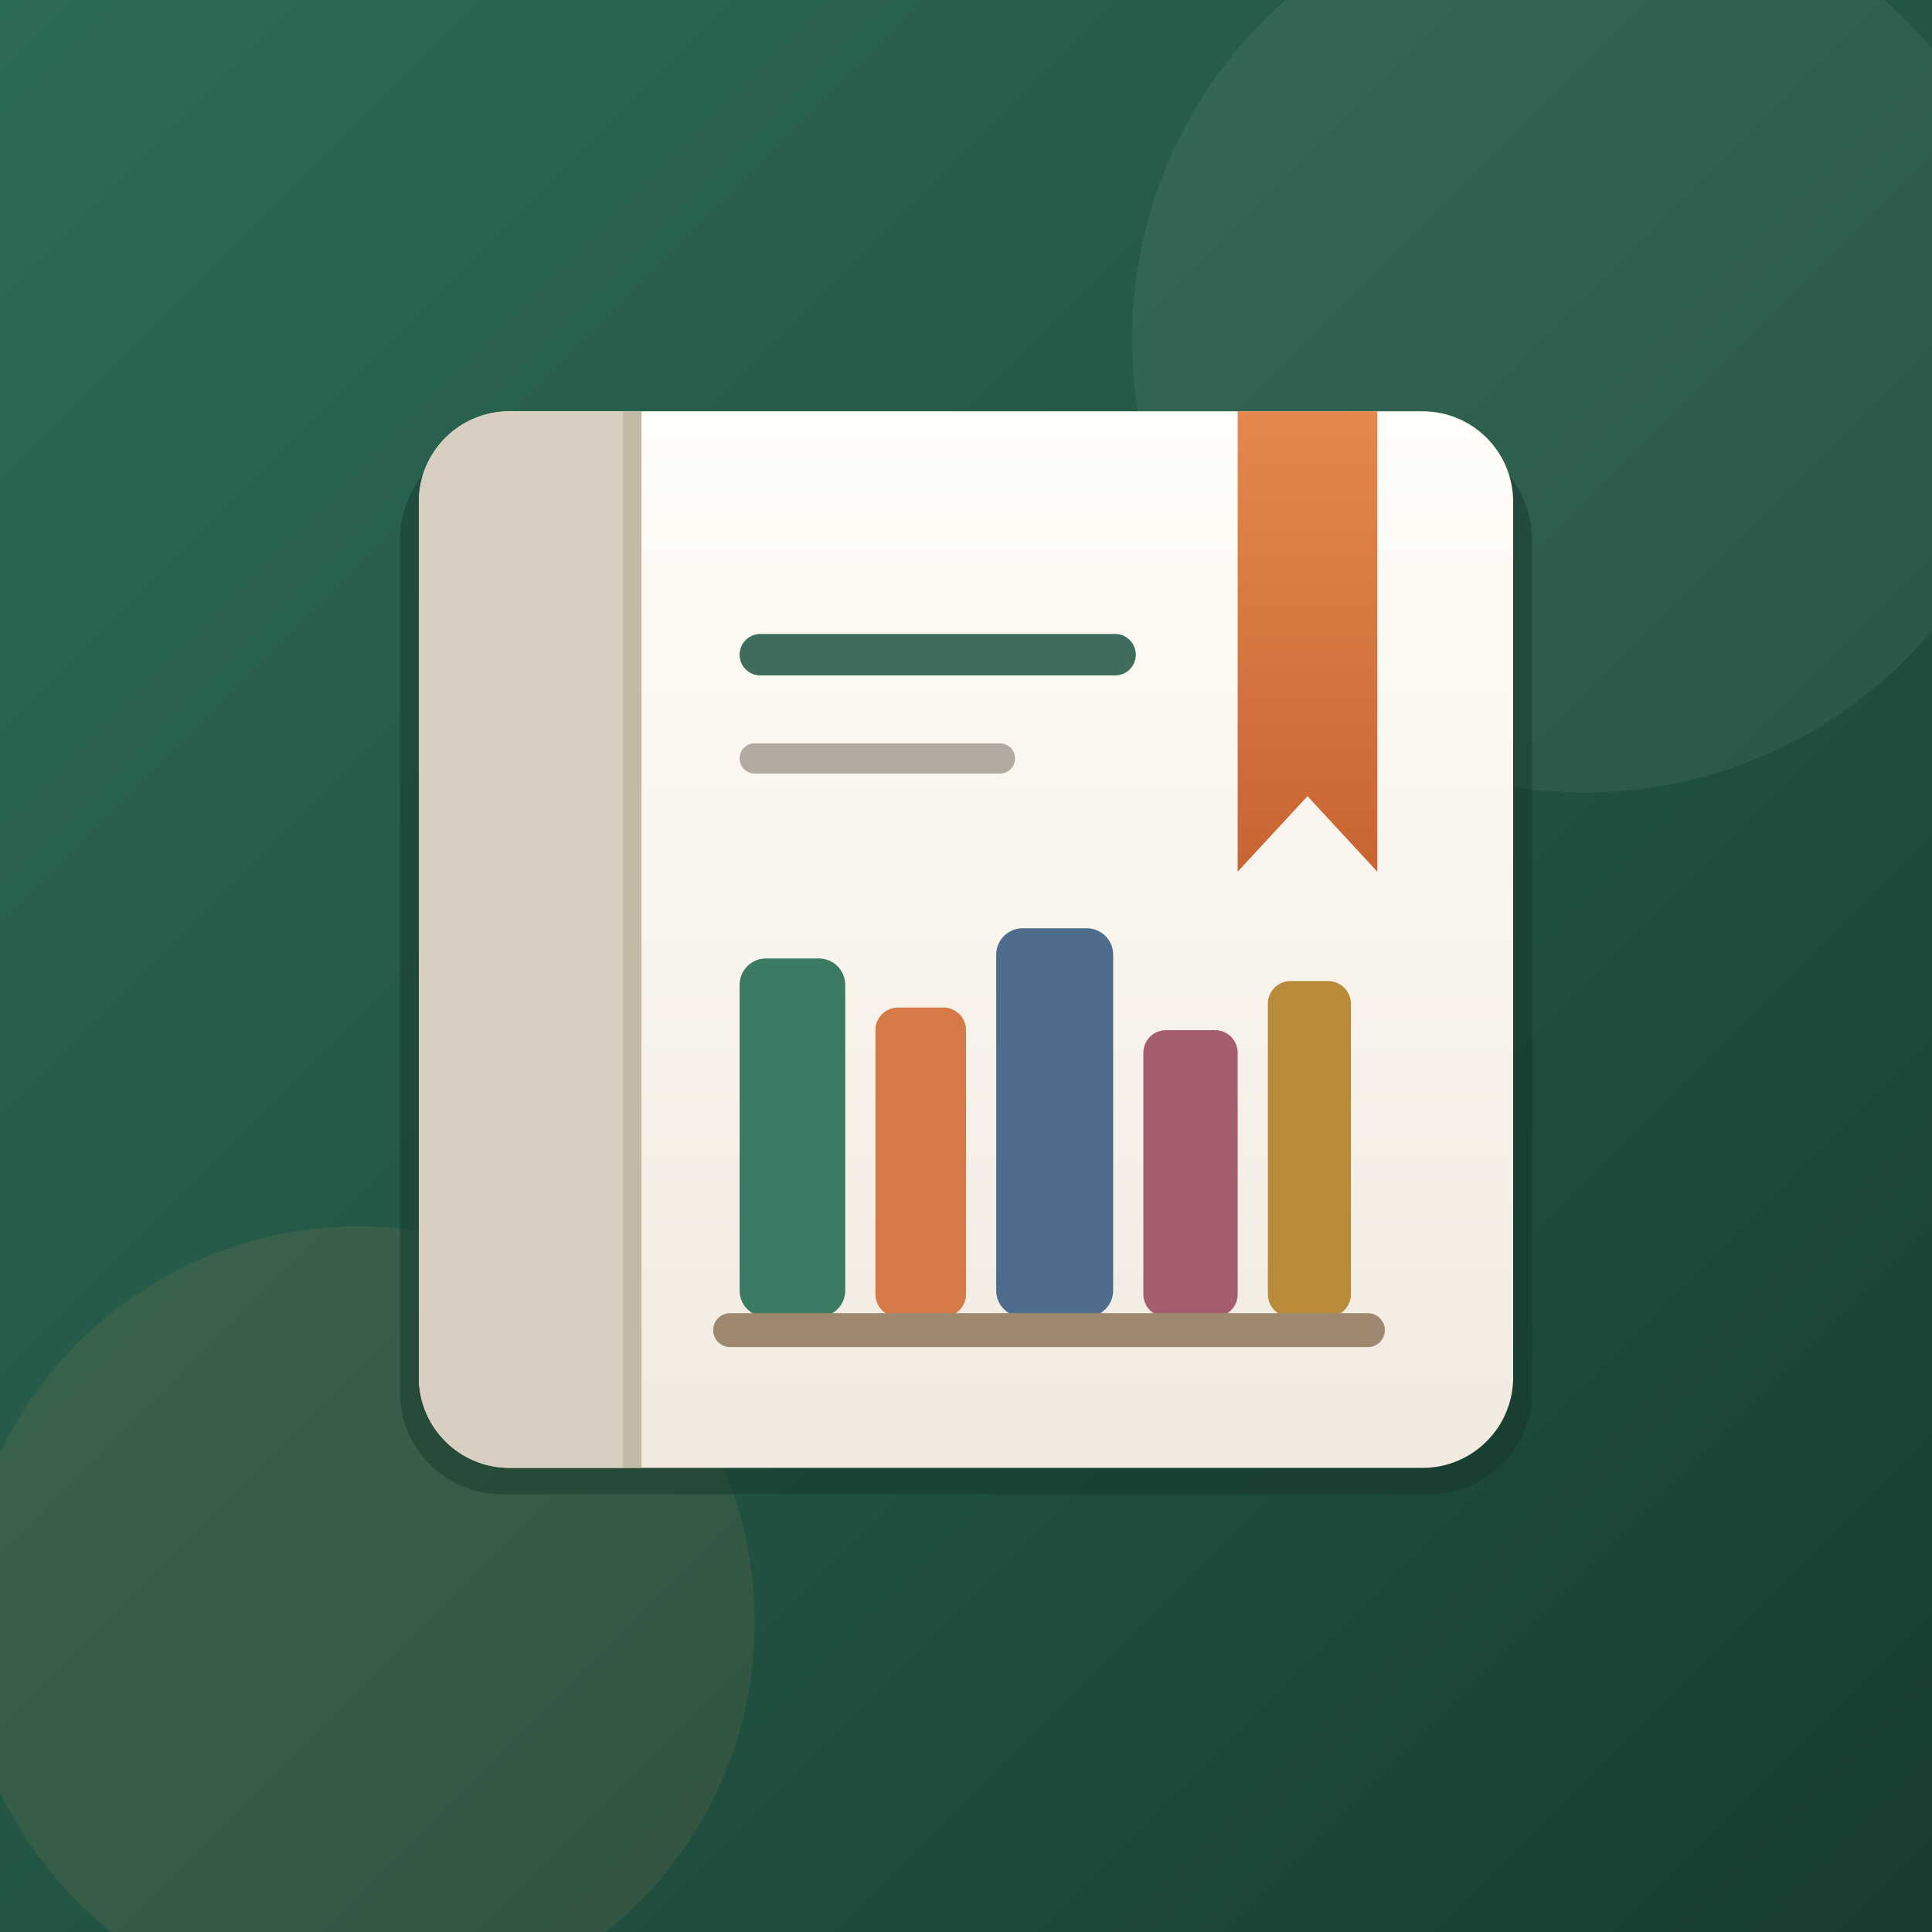
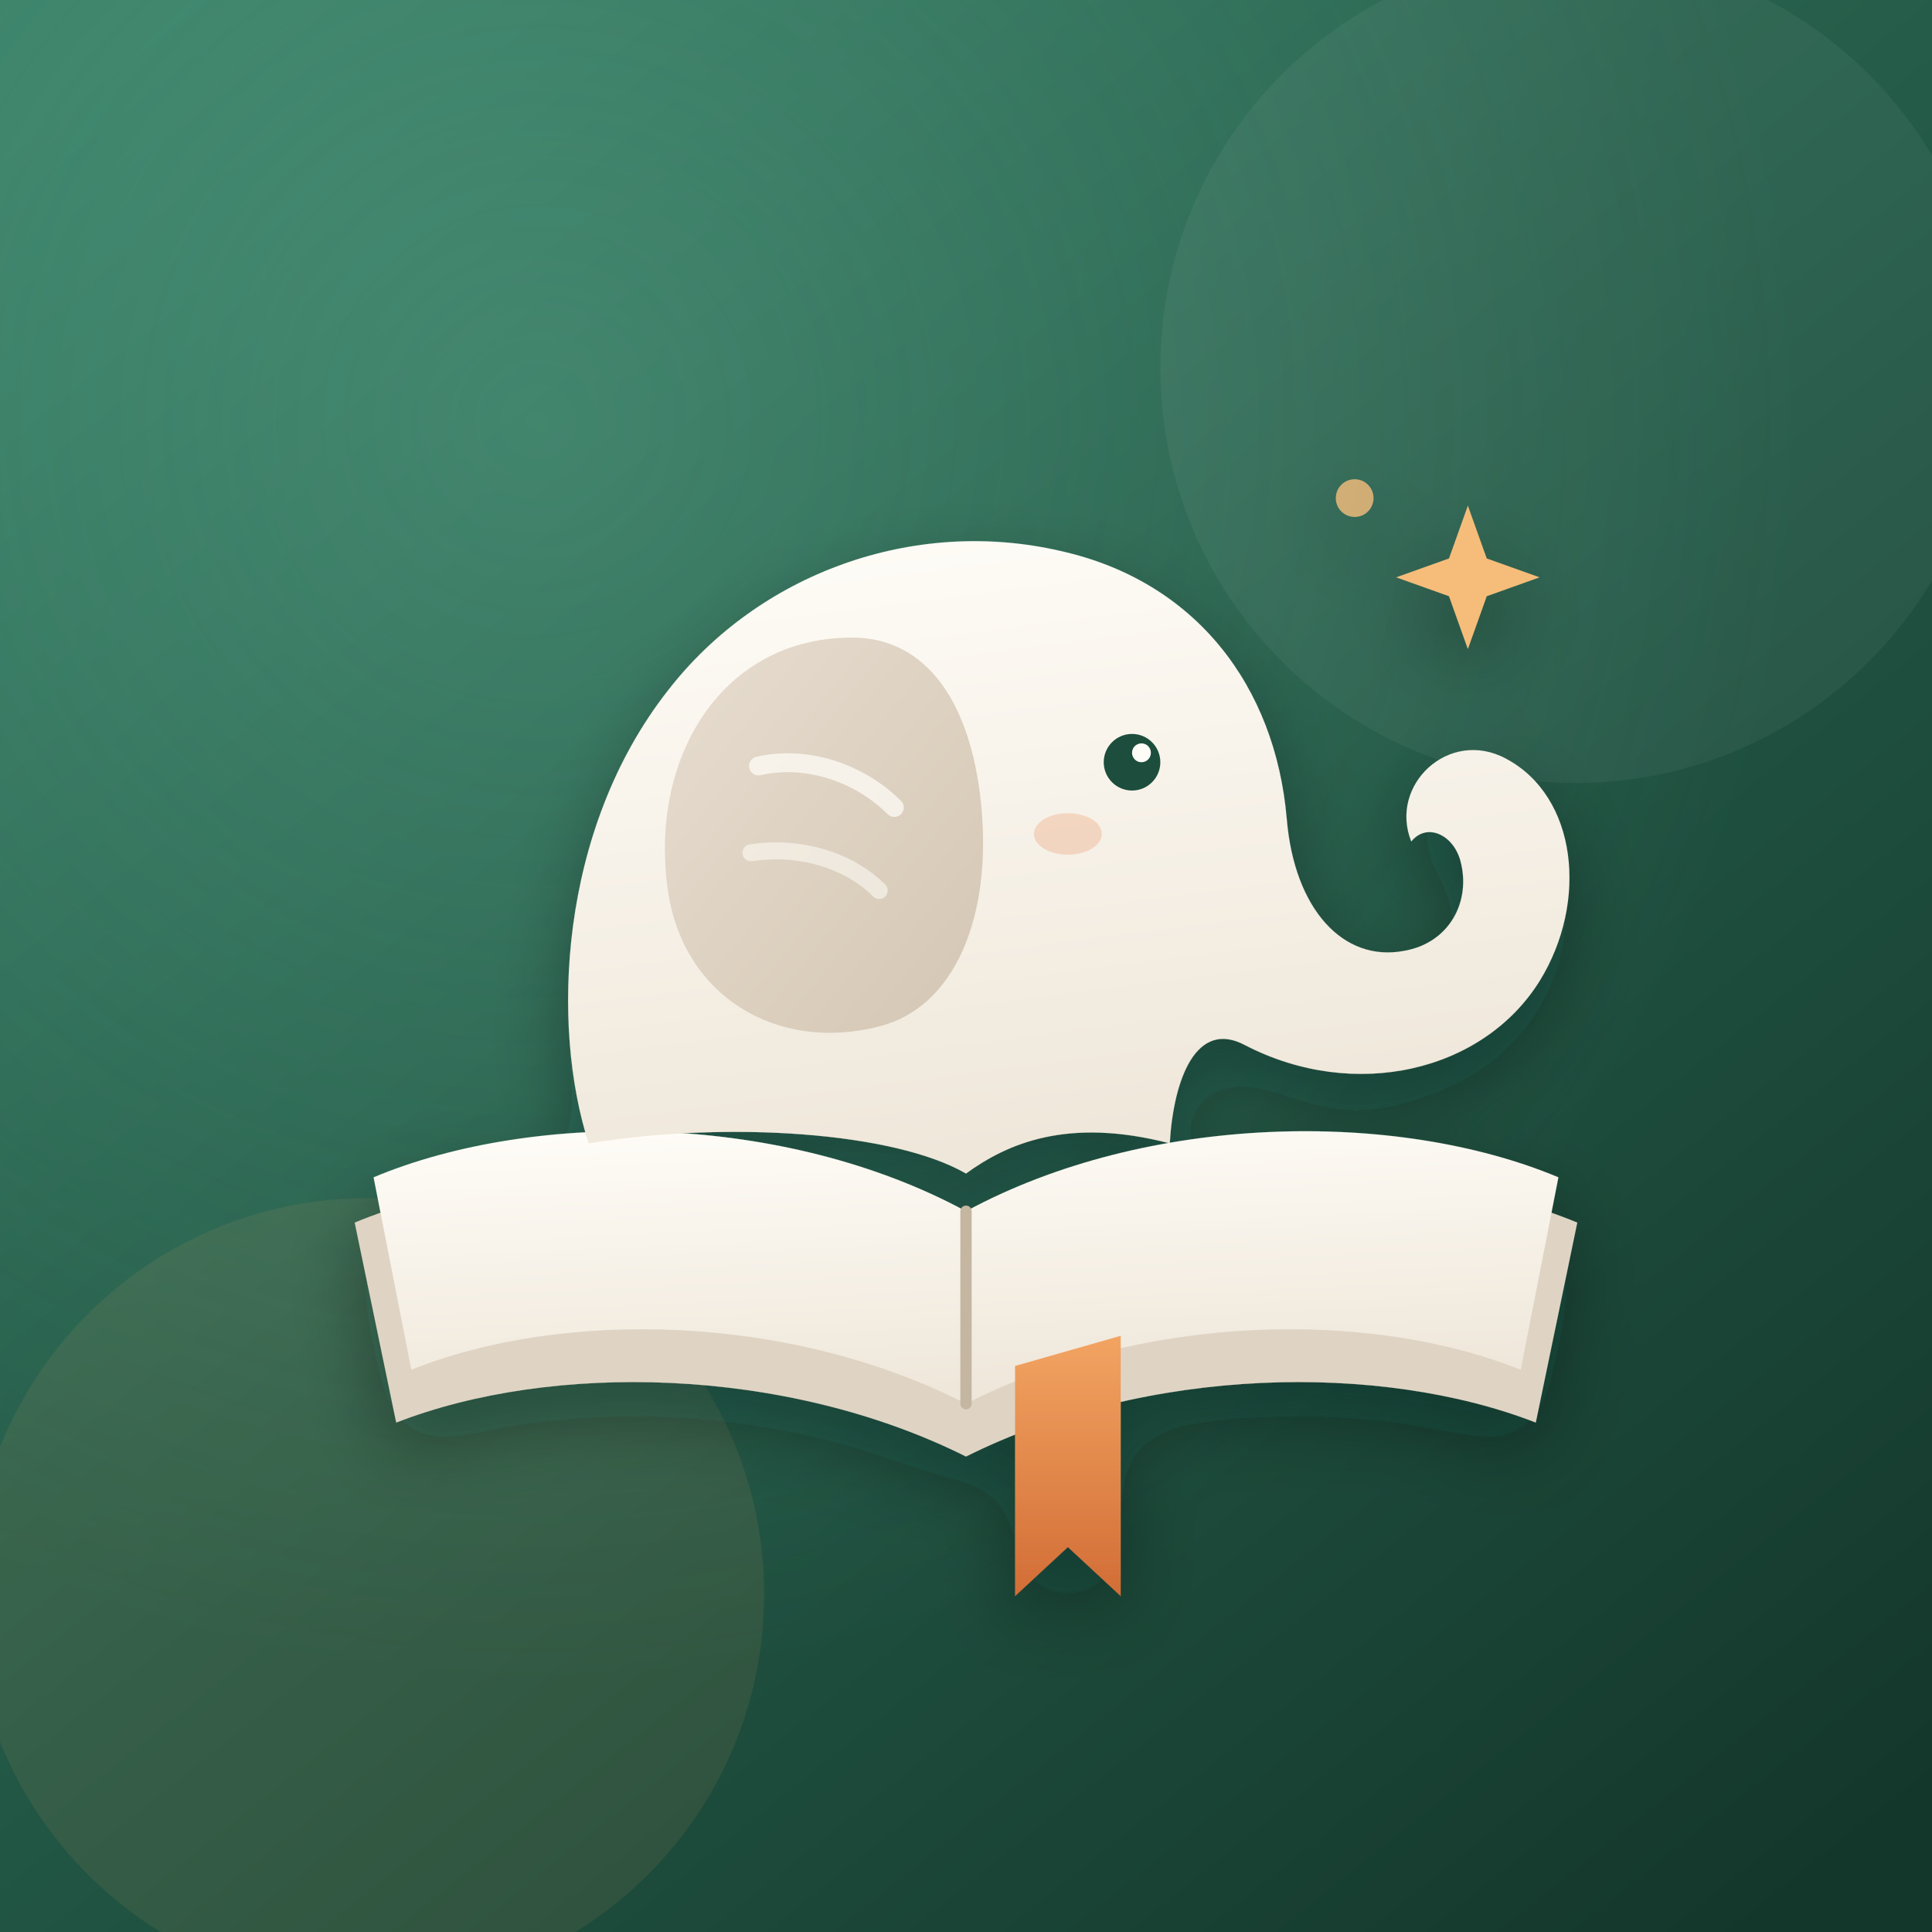
<svg xmlns="http://www.w3.org/2000/svg" viewBox="0 0 1024 1024" width="1024" height="1024">
  <defs>
-     <linearGradient id="bgGrad" x1="0" y1="0" x2="1" y2="1">
-       <stop offset="0%" stop-color="#2E6B56" />
-       <stop offset="55%" stop-color="#215342" />
-       <stop offset="100%" stop-color="#173D30" />
+     <linearGradient id="bgGrad" x1="0.1" y1="0" x2="0.9" y2="1">
+       <stop offset="0%" stop-color="#357A62" />
+       <stop offset="52%" stop-color="#225745" />
+       <stop offset="100%" stop-color="#14372B" />
    </linearGradient>
-     <linearGradient id="pageGrad" x1="0" y1="0" x2="0" y2="1">
+     <radialGradient id="glowTop" cx="0.28" cy="0.22" r="0.65">
+       <stop offset="0%" stop-color="#8FE3C2" stop-opacity="0.22" />
+       <stop offset="100%" stop-color="#8FE3C2" stop-opacity="0" />
+     </radialGradient>
+     <linearGradient id="creamGrad" x1="0" y1="0" x2="0.2" y2="1">
      <stop offset="0%" stop-color="#FFFDF8" />
-       <stop offset="100%" stop-color="#F2EAE0" />
+       <stop offset="100%" stop-color="#EFE7DA" />
+     </linearGradient>
+     <linearGradient id="earGrad" x1="0" y1="0" x2="1" y2="1">
+       <stop offset="0%" stop-color="#E7DDD0" />
+       <stop offset="100%" stop-color="#D4C6B3" />
    </linearGradient>
    <linearGradient id="ribbonGrad" x1="0" y1="0" x2="0" y2="1">
-       <stop offset="0%" stop-color="#E4884E" />
-       <stop offset="100%" stop-color="#C86431" />
+       <stop offset="0%" stop-color="#F2A462" />
+       <stop offset="100%" stop-color="#D26D36" />
    </linearGradient>
+     <filter id="softShadow" x="-15%" y="-15%" width="130%" height="135%">
+       <feDropShadow dx="0" dy="18" stdDeviation="20" flood-color="#0B221A" flood-opacity="0.34" />
+     </filter>
  </defs>
  <rect width="1024" height="1024" fill="url(#bgGrad)" />
-   <circle cx="840" cy="180" r="240" fill="#FFFFFF" opacity="0.06" />
-   <circle cx="190" cy="860" r="210" fill="#E89A63" opacity="0.10" />
-   <g transform="translate(182, 198)">
-     <rect x="30" y="34" width="600" height="560" rx="54" fill="#133328" opacity="0.45" />
-     <rect x="40" y="20" width="580" height="560" rx="48" fill="url(#pageGrad)" />
-     <path d="M88 20 H148 V580 H88 A48 48 0 0 1 40 532 V68 A48 48 0 0 1 88 20 Z" fill="#D9CFC1" />
-     <rect x="148" y="20" width="10" height="560" fill="#C4B8A6" />
-     <path d="M474 20 H548 V264 L511 224 L474 264 Z" fill="url(#ribbonGrad)" />
-     <rect x="210" y="138" width="210" height="22" rx="11" fill="#255B48" opacity="0.88" />
-     <rect x="210" y="196" width="146" height="16" rx="8" fill="#8C8377" opacity="0.65" />
-     <rect x="210" y="310" width="56" height="190" rx="14" fill="#3B7A63" />
-     <rect x="282" y="336" width="48" height="164" rx="12" fill="#D57A46" />
-     <rect x="346" y="294" width="62" height="206" rx="14" fill="#4E6D8C" />
-     <rect x="424" y="348" width="50" height="152" rx="12" fill="#A65E6E" />
-     <rect x="490" y="322" width="44" height="178" rx="12" fill="#B88B3B" />
-     <rect x="196" y="498" width="356" height="18" rx="9" fill="#9E8970" />
+   <rect width="1024" height="1024" fill="url(#glowTop)" />
+   <circle cx="835" cy="195" r="220" fill="#FFFFFF" opacity="0.05" />
+   <circle cx="195" cy="845" r="210" fill="#F2A462" opacity="0.09" />
+   <g filter="url(#softShadow)">
+     <path d="M188 648 C275 612, 412 612, 512 664 C612 612, 749 612, 836 648              L814 754 C732 722, 608 724, 512 772 C416 724, 292 722, 210 754 Z" fill="#DFD4C4" />
+     <path d="M198 624 C284 588, 416 590, 512 642 C608 590, 740 588, 826 624              L806 726 C726 694, 606 696, 512 744 C418 696, 298 694, 218 726 Z" fill="url(#creamGrad)" />
+     <path d="M512 642 L512 744" stroke="#C5B6A2" stroke-width="6" stroke-linecap="round" />
+     <path d="M538 724 L594 708 L594 846 L566 820 L538 846 Z" fill="url(#ribbonGrad)" />
+     <path d="M312 606              C292 544, 296 440, 354 366              C402 304, 484 274, 562 292              C634 308, 676 364, 682 434              C686 482, 712 510, 744 504              C768 500, 780 478, 774 456              C770 442, 756 436, 748 446              C736 416, 768 386, 798 402              C836 422, 842 478, 816 520              C786 568, 718 584, 660 554              C634 540, 622 572, 620 606              C566 592, 534 606, 512 622              C474 600, 386 594, 312 606 Z" fill="url(#creamGrad)" />
+     <path d="M448 338              C382 340, 344 402, 354 472              C362 528, 412 558, 466 544              C506 534, 526 486, 520 426              C514 368, 488 336, 448 338 Z" fill="url(#earGrad)" />
+     <path d="M402 406 C428 400, 456 410, 474 428" fill="none" stroke="#FFFDF8" stroke-width="10" stroke-linecap="round" opacity="0.72" />
+     <path d="M398 452 C424 448, 450 456, 466 472" fill="none" stroke="#FFFDF8" stroke-width="9" stroke-linecap="round" opacity="0.55" />
+     <circle cx="600" cy="404" r="15" fill="#1E4E3D" />
+     <circle cx="605" cy="399" r="5" fill="#FFFDF8" />
+     <ellipse cx="566" cy="442" rx="18" ry="11" fill="#E99A6B" opacity="0.32" />
+     <path d="M778 268 L788 296 L816 306 L788 316 L778 344 L768 316 L740 306 L768 296 Z" fill="#F6BD7A" />
+     <circle cx="718" cy="264" r="10" fill="#F6BD7A" opacity="0.8" />
  </g>
</svg>
